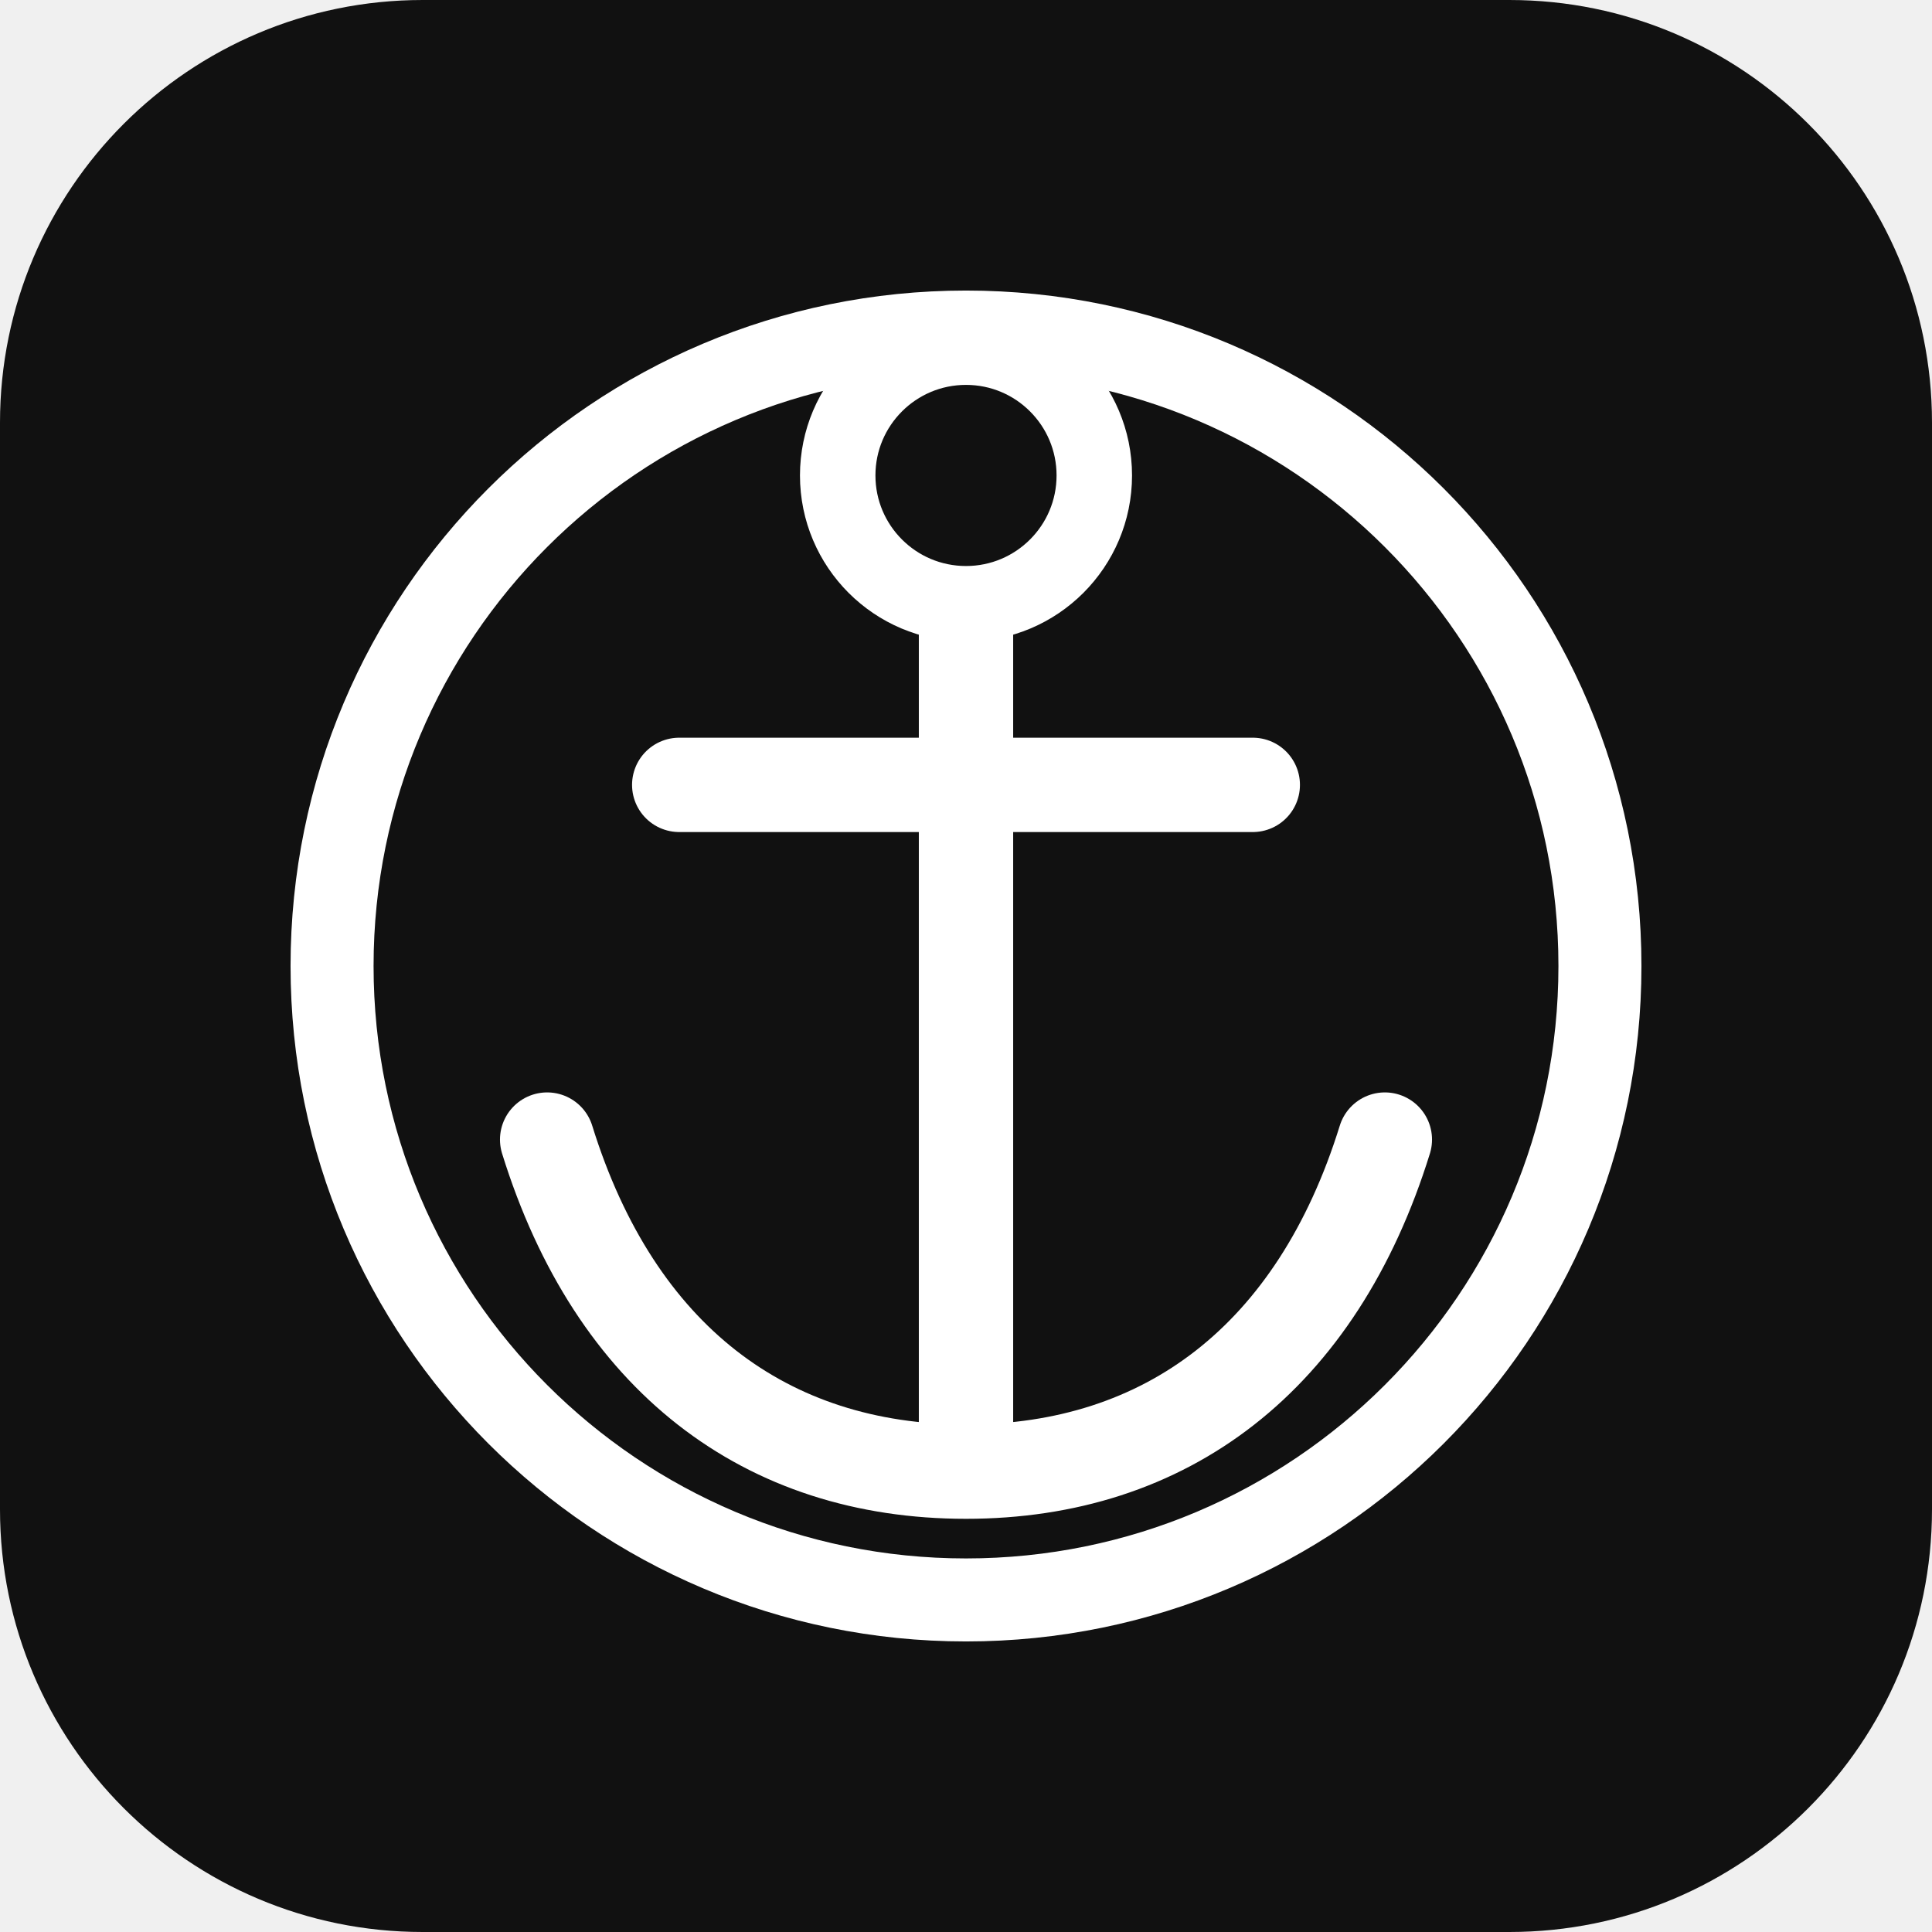
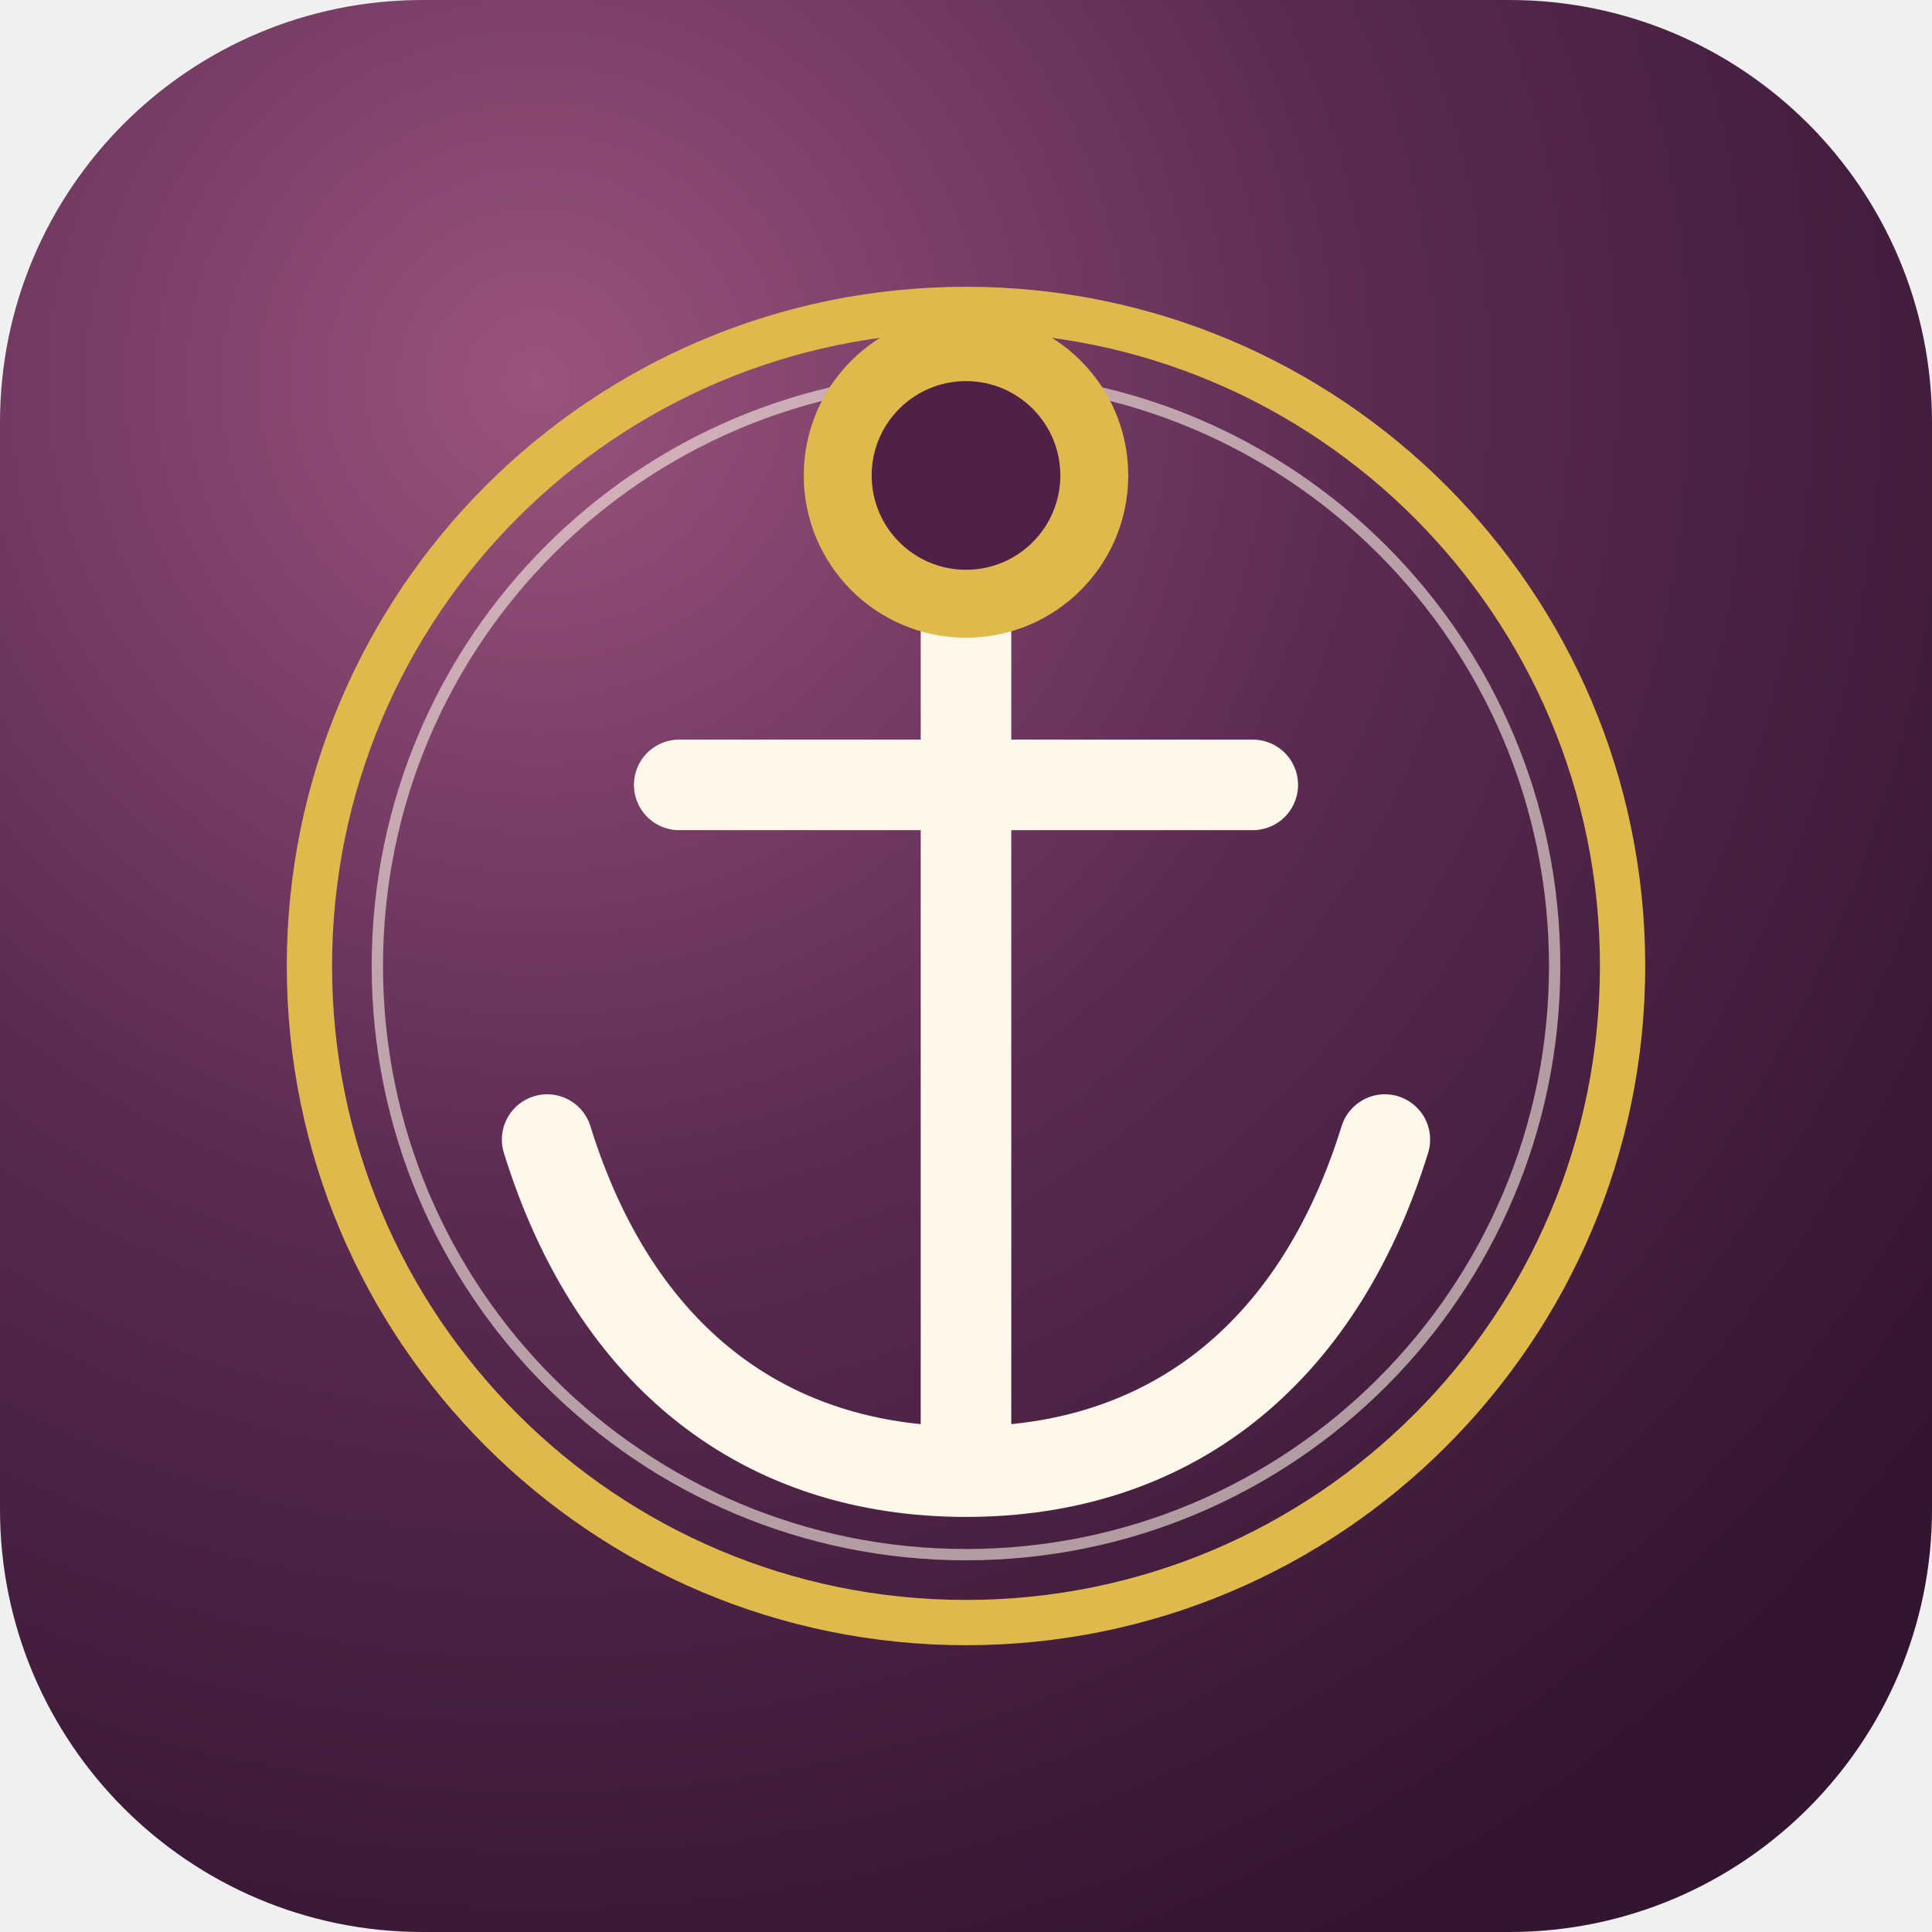
<svg xmlns="http://www.w3.org/2000/svg" viewBox="0 0 512 512" role="img" aria-label="ANKER">
-   <rect width="512" height="512" rx="112" fill="#111" />
-   <circle cx="256" cy="256" r="168" fill="none" stroke="#fff" stroke-width="22" />
-   <path d="M256 117v270M180 208h152M145 302c18 58 58 88 111 88s93-30 111-88" fill="none" stroke="#fff" stroke-width="25" stroke-linecap="round" stroke-linejoin="round" />
-   <circle cx="256" cy="126" r="34" fill="#111" stroke="#fff" stroke-width="20" />
+   <defs>
+     <radialGradient id="bg" cx="28%" cy="20%" r="90%">
+       <stop offset="0" stop-color="#9a547d" />
+       <stop offset=".48" stop-color="#5b2a51" />
+       <stop offset="1" stop-color="#32152f" />
+     </radialGradient>
+   </defs>
+   <rect width="512" height="512" rx="112" fill="url(#bg)" />
+   <circle cx="256" cy="256" r="174" fill="none" stroke="#e0b94c" stroke-width="12" />
+   <circle cx="256" cy="256" r="156" fill="none" stroke="#fff7e9" stroke-opacity=".58" stroke-width="3" />
+   <path d="M256 117v270M180 208h152M145 302c18 58 58 88 111 88s93-30 111-88" fill="none" stroke="#fff7e9" stroke-width="24" stroke-linecap="round" stroke-linejoin="round" />
+   <circle cx="256" cy="126" r="34" fill="#512047" stroke="#e0b94c" stroke-width="18" />
</svg>
